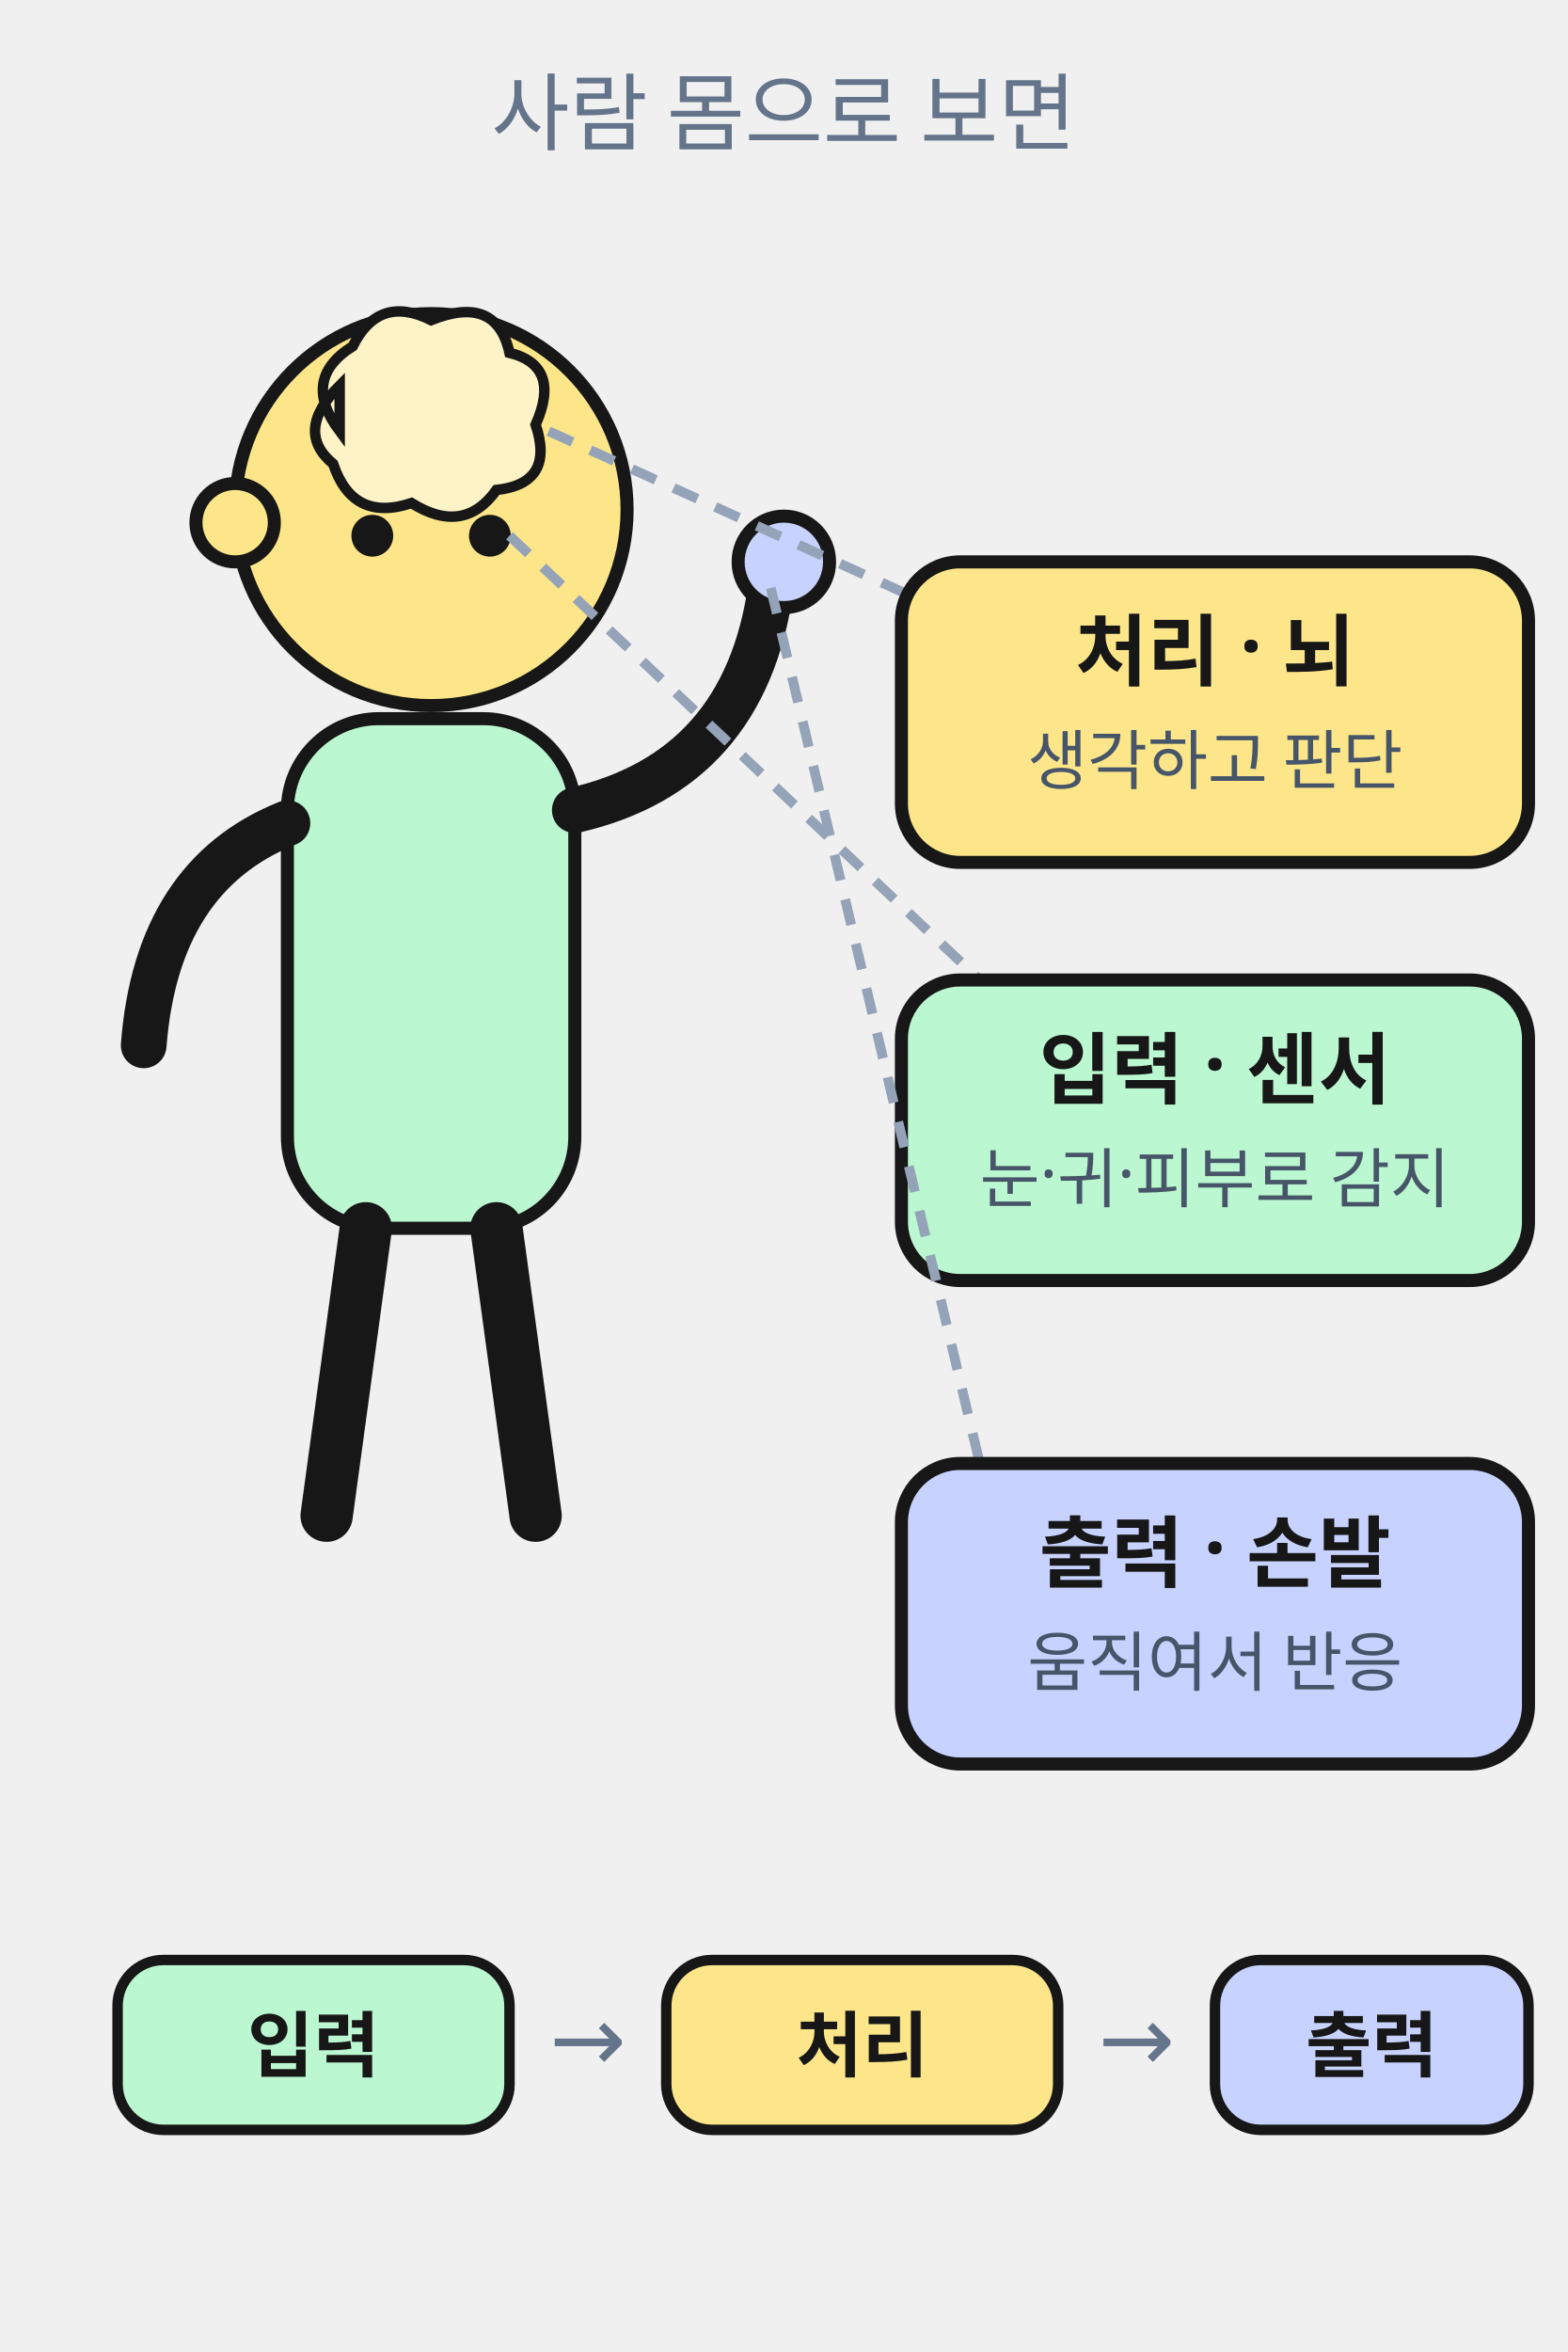
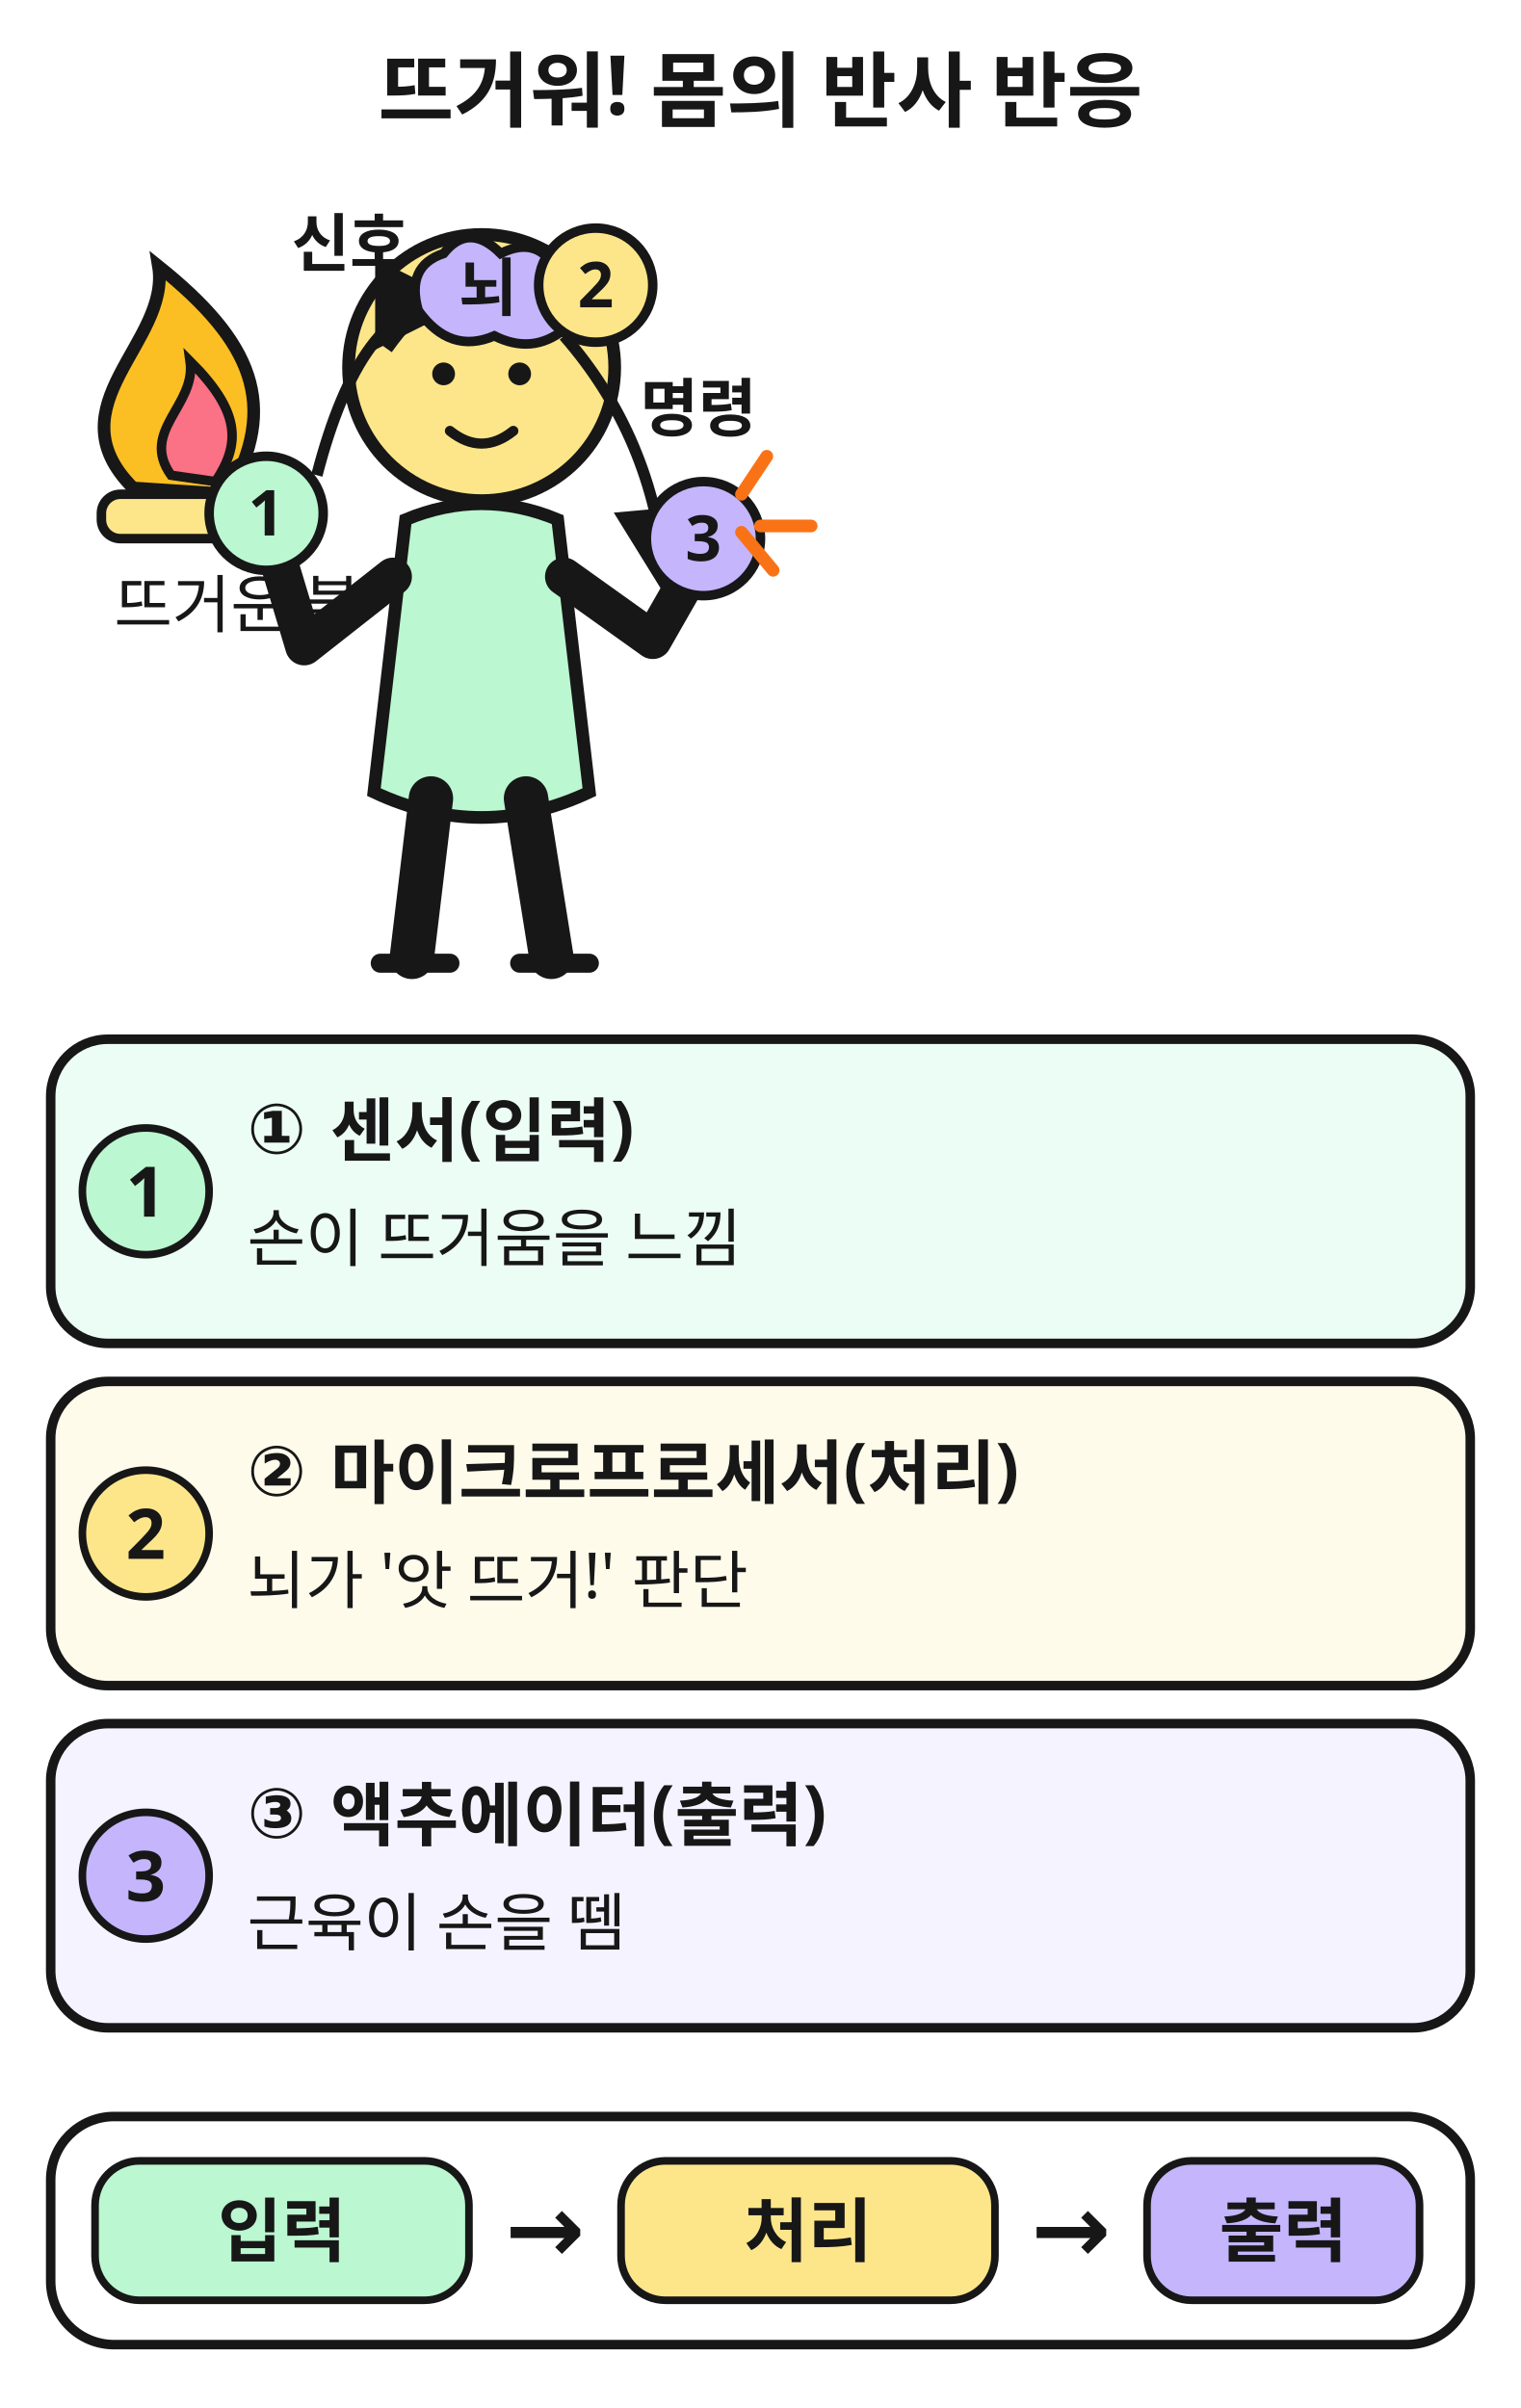
- <svg xmlns="http://www.w3.org/2000/svg" viewBox="0 0 240 360" font-family="'Noto Sans KR','Malgun Gothic','Apple SD Gothic Neo',sans-serif">
-   <text x="120" y="22" text-anchor="middle" font-size="13" fill="#64748b">사람 몸으로 보면</text>
-   <circle cx="66" cy="78" r="30" fill="#fde68a" stroke="#171717" stroke-width="2" />
-   <path d="M52 66 q-6 -8 2 -13 q4 -8 12 -4 q10 -4 12 5 q8 2 4 11 q3 9 -6 10 q-5 7 -13 2 q-9 3 -12 -6 q-6 -5 1 -12 z" fill="#fef3c7" stroke="#171717" stroke-width="1.6" />
-   <circle cx="57" cy="82" r="3.2" fill="#171717" />
-   <circle cx="75" cy="82" r="3.2" fill="#171717" />
-   <circle cx="36" cy="80" r="6" fill="#fde68a" stroke="#171717" stroke-width="2" />
-   <rect x="44" y="110" width="44" height="78" rx="14" fill="#bbf7d0" stroke="#171717" stroke-width="2" />
-   <path d="M88 124 q26 -6 30 -34" fill="none" stroke="#171717" stroke-width="7" stroke-linecap="round" />
-   <circle cx="120" cy="86" r="7" fill="#c7d2fe" stroke="#171717" stroke-width="2" />
-   <path d="M44 126 q-20 8 -22 34" fill="none" stroke="#171717" stroke-width="7" stroke-linecap="round" />
-   <path d="M56 188 l-6 44" fill="none" stroke="#171717" stroke-width="8" stroke-linecap="round" />
-   <path d="M76 188 l6 44" fill="none" stroke="#171717" stroke-width="8" stroke-linecap="round" />
-   <line x1="78" y1="82" x2="150" y2="150" stroke="#94a3b8" stroke-width="1.5" stroke-dasharray="4 3" />
-   <g transform="translate(138 150)">
-     <rect x="0" y="0" width="96" height="46" rx="9" fill="#bbf7d0" stroke="#171717" stroke-width="2" />
-     <text x="48" y="18" text-anchor="middle" font-size="12" font-weight="700" fill="#171717">입력 · 센서</text>
-     <text x="48" y="34" text-anchor="middle" font-size="10" fill="#475569">눈·귀·피부로 감지</text>
-   </g>
-   <line x1="84" y1="66" x2="150" y2="96" stroke="#94a3b8" stroke-width="1.5" stroke-dasharray="4 3" />
-   <g transform="translate(138 86)">
-     <rect x="0" y="0" width="96" height="46" rx="9" fill="#fde68a" stroke="#171717" stroke-width="2" />
-     <text x="48" y="18" text-anchor="middle" font-size="12" font-weight="700" fill="#171717">처리 · 뇌</text>
-     <text x="48" y="34" text-anchor="middle" font-size="10" fill="#475569">생각하고 판단</text>
-   </g>
-   <line x1="118" y1="90" x2="150" y2="224" stroke="#94a3b8" stroke-width="1.5" stroke-dasharray="4 3" />
-   <g transform="translate(138 224)">
-     <rect x="0" y="0" width="96" height="46" rx="9" fill="#c7d2fe" stroke="#171717" stroke-width="2" />
-     <text x="48" y="18" text-anchor="middle" font-size="12" font-weight="700" fill="#171717">출력 · 손발</text>
-     <text x="48" y="34" text-anchor="middle" font-size="10" fill="#475569">움직여서 반응</text>
-   </g>
-   <g transform="translate(0 300)">
-     <rect x="18" y="0" width="60" height="26" rx="7" fill="#bbf7d0" stroke="#171717" stroke-width="1.6" />
-     <text x="48" y="17" text-anchor="middle" font-size="11" font-weight="700" fill="#171717">입력</text>
-     <text x="90" y="17" text-anchor="middle" font-size="14" fill="#64748b">→</text>
-     <rect x="102" y="0" width="60" height="26" rx="7" fill="#fde68a" stroke="#171717" stroke-width="1.6" />
-     <text x="132" y="17" text-anchor="middle" font-size="11" font-weight="700" fill="#171717">처리</text>
-     <text x="174" y="17" text-anchor="middle" font-size="14" fill="#64748b">→</text>
-     <rect x="186" y="0" width="48" height="26" rx="7" fill="#c7d2fe" stroke="#171717" stroke-width="1.6" />
-     <text x="210" y="17" text-anchor="middle" font-size="11" font-weight="700" fill="#171717">출력</text>
-   </g>
+ <svg xmlns="http://www.w3.org/2000/svg" viewBox="0 0 240 380" font-family="'Noto Sans KR','Malgun Gothic','Apple SD Gothic Neo',sans-serif">
+   <defs>
+     <marker id="arrow" markerWidth="8" markerHeight="8" refX="6" refY="4" orient="auto">
+       <path d="M0 0L8 4L0 8Z" fill="#171717" />
+     </marker>
+   </defs>
+   <rect width="240" height="380" fill="#fff" />
+   <text x="120" y="19" text-anchor="middle" font-size="13" font-weight="700" fill="#171717">뜨거워! 몸의 반사 반응</text>
+   <path d="M21 77C8 64 27 54 25 42C40 54 44 64 36 78Z" fill="#fbbf24" stroke="#171717" stroke-width="2" />
+   <path d="M27 75C22 68 31 64 30 57C38 65 38 70 34 76Z" fill="#fb7185" stroke="#171717" stroke-width="1.5" />
+   <rect x="16" y="78" width="29" height="7" rx="3" fill="#fde68a" stroke="#171717" stroke-width="1.5" />
+   <circle cx="76" cy="58" r="21" fill="#fde68a" stroke="#171717" stroke-width="2" />
+   <path d="M61 55Q76 34 91 54" fill="none" stroke="#171717" stroke-width="2" />
+   <circle cx="70" cy="59" r="1.8" fill="#171717" />
+   <circle cx="82" cy="59" r="1.8" fill="#171717" />
+   <path d="M71 68Q76 72 81 68" fill="none" stroke="#171717" stroke-width="1.6" stroke-linecap="round" />
+   <path d="M64 82Q76 77 88 82L93 125Q76 133 59 125Z" fill="#bbf7d0" stroke="#171717" stroke-width="2" />
+   <path d="M62 91L48 102L42 82" fill="none" stroke="#171717" stroke-width="6" stroke-linecap="round" stroke-linejoin="round" />
+   <circle cx="41" cy="81" r="4" fill="#fde68a" stroke="#171717" stroke-width="1.5" />
+   <path d="M89 91L103 101L111 87" fill="none" stroke="#171717" stroke-width="6" stroke-linecap="round" stroke-linejoin="round" />
+   <circle cx="112" cy="85" r="4" fill="#fde68a" stroke="#171717" stroke-width="1.5" />
+   <path d="M68 126L65 151M83 126L87 151" fill="none" stroke="#171717" stroke-width="7" stroke-linecap="round" />
+   <path d="M60 152h11M82 152h11" stroke="#171717" stroke-width="3" stroke-linecap="round" />
+   <text x="18" y="99" font-size="10" fill="#171717">뜨거운 불</text>
+   <circle cx="42" cy="81" r="9" fill="#bbf7d0" stroke="#171717" stroke-width="1.5" />
+   <text x="42" y="84.5" text-anchor="middle" font-size="10" font-weight="700" fill="#171717">1</text>
+   <path d="M50 75Q57 48 70 48" fill="none" stroke="#171717" stroke-width="1.8" marker-end="url(#arrow)" />
+   <text x="46" y="42" font-size="10" font-weight="700" fill="#171717">신호</text>
+   <path d="M66 49Q64 42 70 40Q74 35 79 40Q85 37 88 43Q94 47 89 52Q84 56 78 53Q71 56 66 49Z" fill="#c4b5fd" stroke="#171717" stroke-width="1.5" />
+   <text x="77" y="49" text-anchor="middle" font-size="10" font-weight="700" fill="#171717">뇌</text>
+   <circle cx="94" cy="45" r="9" fill="#fde68a" stroke="#171717" stroke-width="1.5" />
+   <text x="94" y="48.5" text-anchor="middle" font-size="10" font-weight="700" fill="#171717">2</text>
+   <path d="M89 53Q103 69 105 91" fill="none" stroke="#171717" stroke-width="1.8" marker-end="url(#arrow)" />
+   <text x="101" y="68" font-size="10" font-weight="700" fill="#171717">명령</text>
+   <circle cx="111" cy="85" r="9" fill="#c4b5fd" stroke="#171717" stroke-width="1.5" />
+   <text x="111" y="88.5" text-anchor="middle" font-size="10" font-weight="700" fill="#171717">3</text>
+   <path d="M117 78l4 -6m-1 11h8m-11 1l5 6" stroke="#f97316" stroke-width="2" stroke-linecap="round" />
+   <rect x="8" y="164" width="224" height="48" rx="9" fill="#ecfdf5" stroke="#171717" stroke-width="1.5" />
+   <circle cx="23" cy="188" r="10" fill="#bbf7d0" stroke="#171717" stroke-width="1.2" />
+   <text x="23" y="192" text-anchor="middle" font-size="11" font-weight="700" fill="#171717">1</text>
+   <text x="39" y="182" font-size="11" font-weight="700" fill="#171717">① 센서(입력)</text>
+   <text x="39" y="199" font-size="10" fill="#171717">손이 뜨거움을 느낌</text>
+   <rect x="8" y="218" width="224" height="48" rx="9" fill="#fffbeb" stroke="#171717" stroke-width="1.5" />
+   <circle cx="23" cy="242" r="10" fill="#fde68a" stroke="#171717" stroke-width="1.2" />
+   <text x="23" y="246" text-anchor="middle" font-size="11" font-weight="700" fill="#171717">2</text>
+   <text x="39" y="236" font-size="11" font-weight="700" fill="#171717">② 마이크로프로세서(처리)</text>
+   <text x="39" y="253" font-size="10" fill="#171717">뇌가 '앗 뜨거!' 판단</text>
+   <rect x="8" y="272" width="224" height="48" rx="9" fill="#f5f3ff" stroke="#171717" stroke-width="1.5" />
+   <circle cx="23" cy="296" r="10" fill="#c4b5fd" stroke="#171717" stroke-width="1.2" />
+   <text x="23" y="300" text-anchor="middle" font-size="11" font-weight="700" fill="#171717">3</text>
+   <text x="39" y="290" font-size="11" font-weight="700" fill="#171717">③ 액추에이터(출력)</text>
+   <text x="39" y="307" font-size="10" fill="#171717">근육이 손을 뗌</text>
+   <rect x="8" y="334" width="224" height="36" rx="10" fill="#fff" stroke="#171717" stroke-width="1.5" />
+   <rect x="15" y="341" width="59" height="22" rx="7" fill="#bbf7d0" stroke="#171717" stroke-width="1.2" />
+   <text x="44.5" y="356" text-anchor="middle" font-size="11" font-weight="700" fill="#171717">입력</text>
+   <text x="86" y="357" text-anchor="middle" font-size="15" font-weight="700" fill="#171717">→</text>
+   <rect x="98" y="341" width="59" height="22" rx="7" fill="#fde68a" stroke="#171717" stroke-width="1.2" />
+   <text x="127.5" y="356" text-anchor="middle" font-size="11" font-weight="700" fill="#171717">처리</text>
+   <text x="169" y="357" text-anchor="middle" font-size="15" font-weight="700" fill="#171717">→</text>
+   <rect x="181" y="341" width="43" height="22" rx="7" fill="#c4b5fd" stroke="#171717" stroke-width="1.2" />
+   <text x="202.5" y="356" text-anchor="middle" font-size="11" font-weight="700" fill="#171717">출력</text>
</svg>
